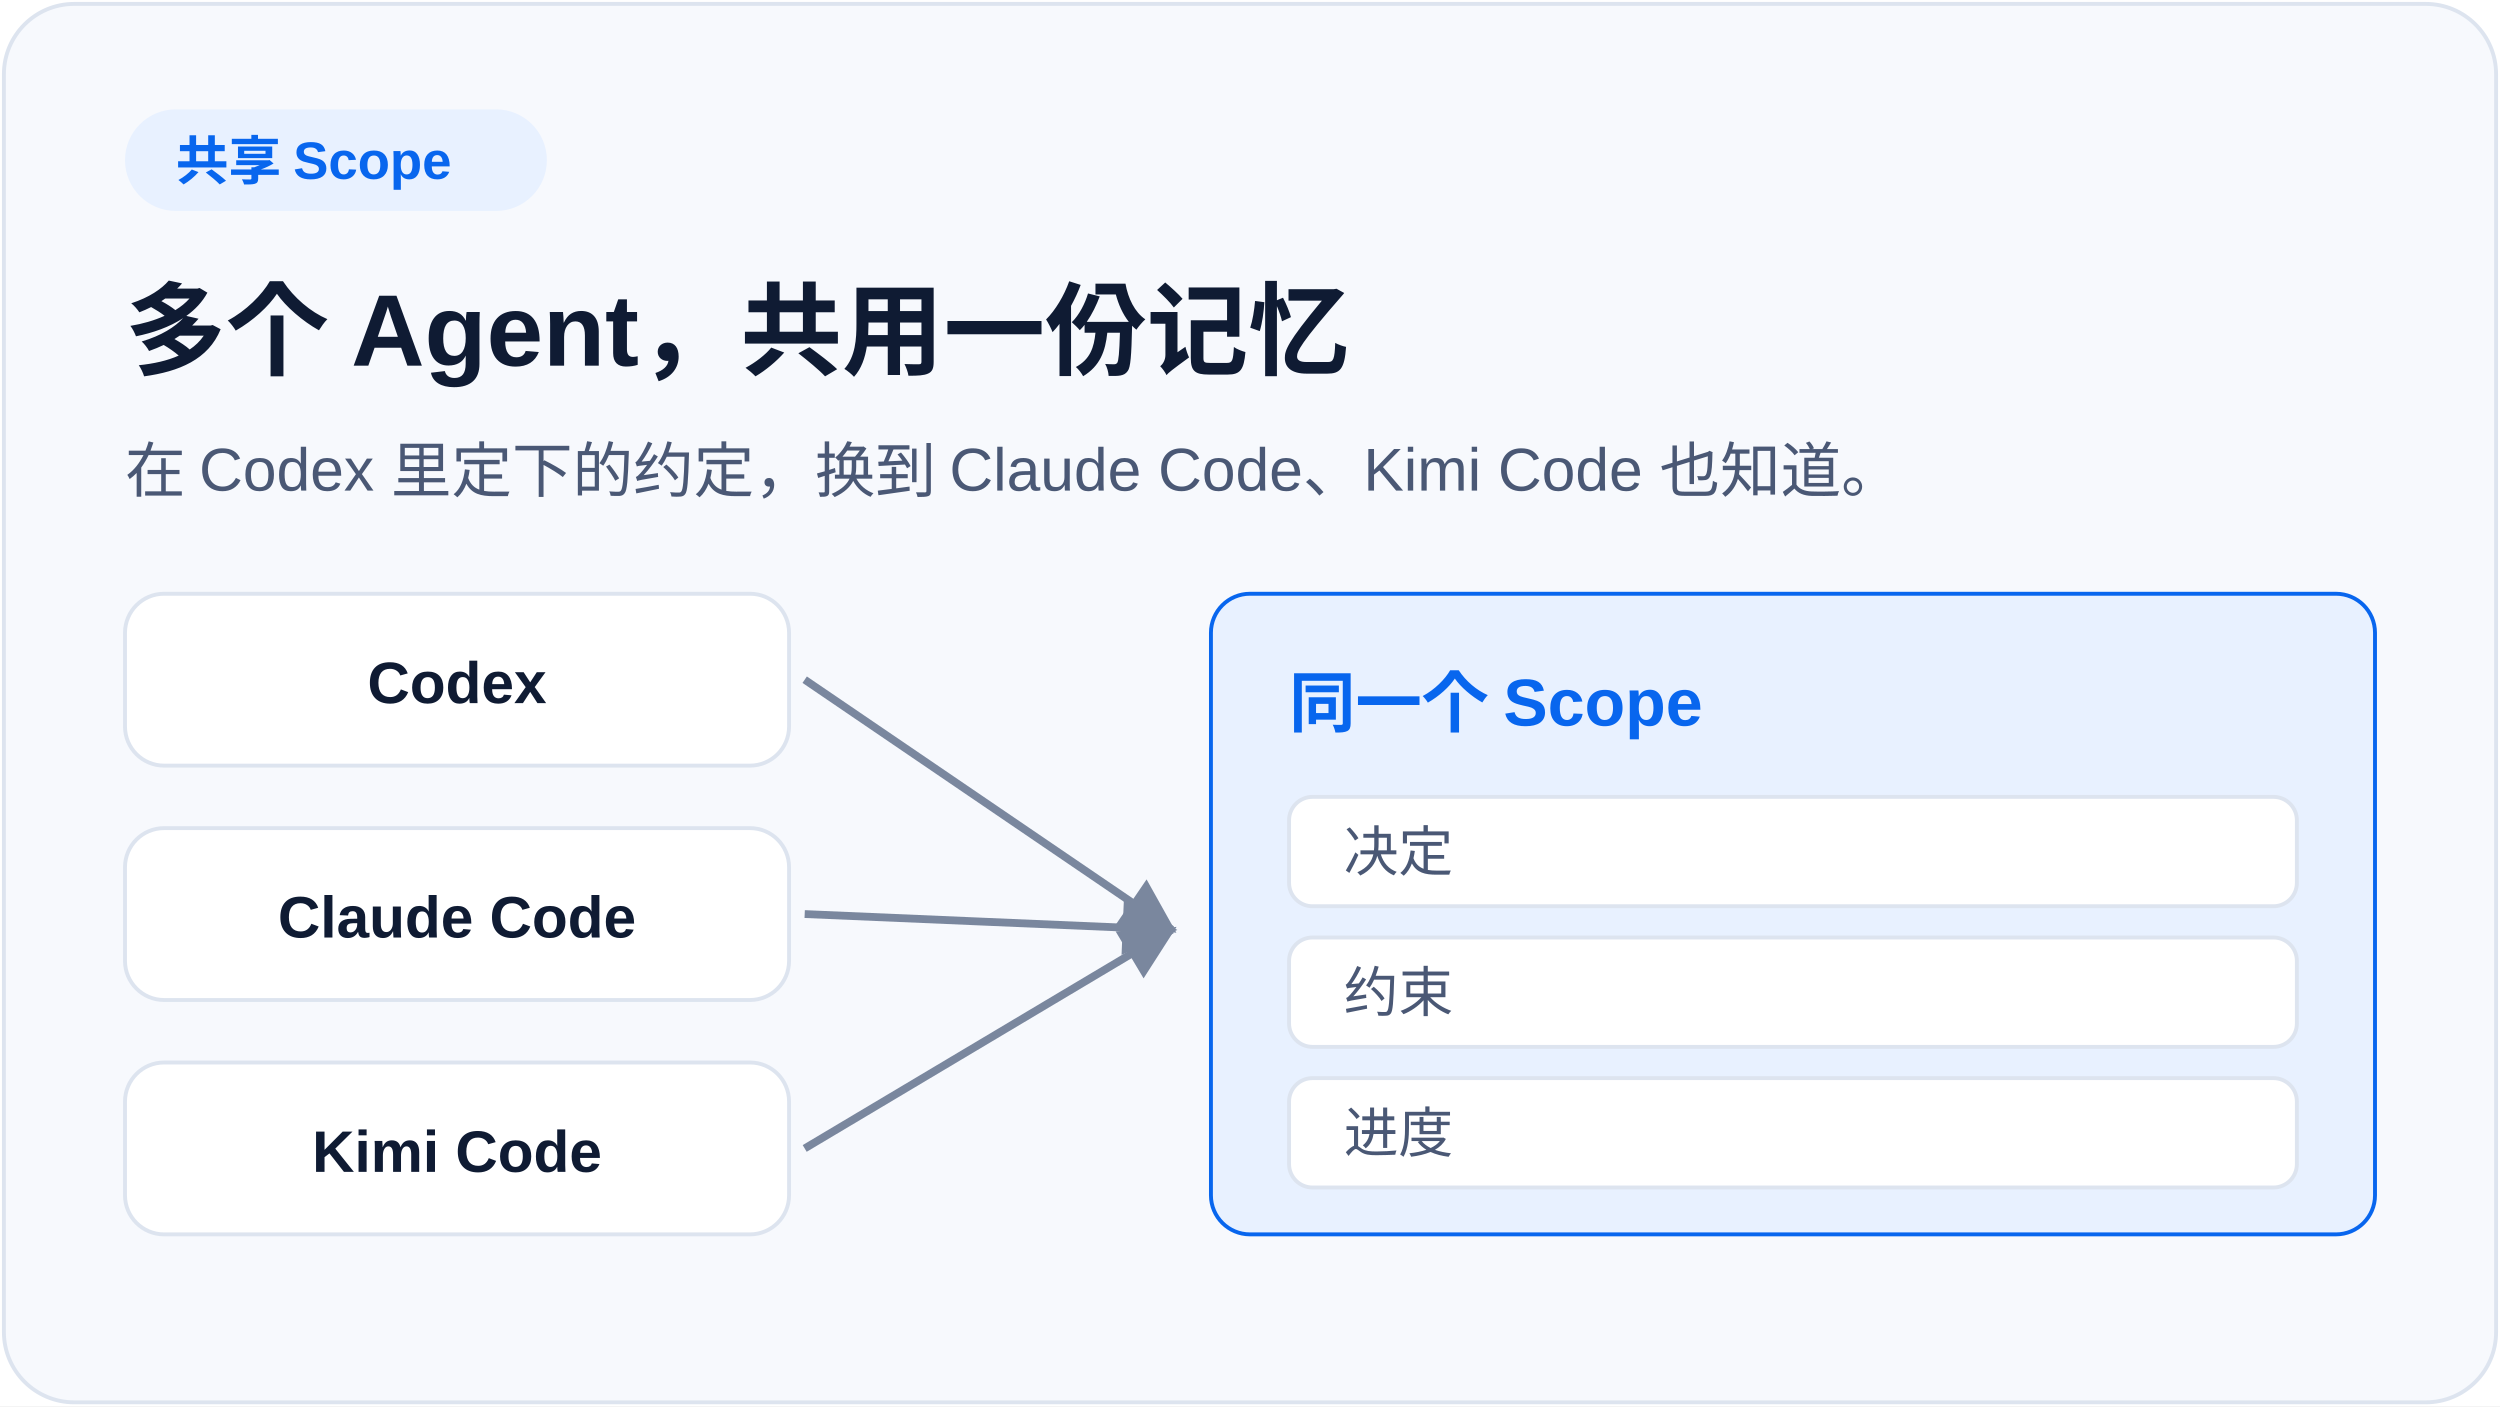
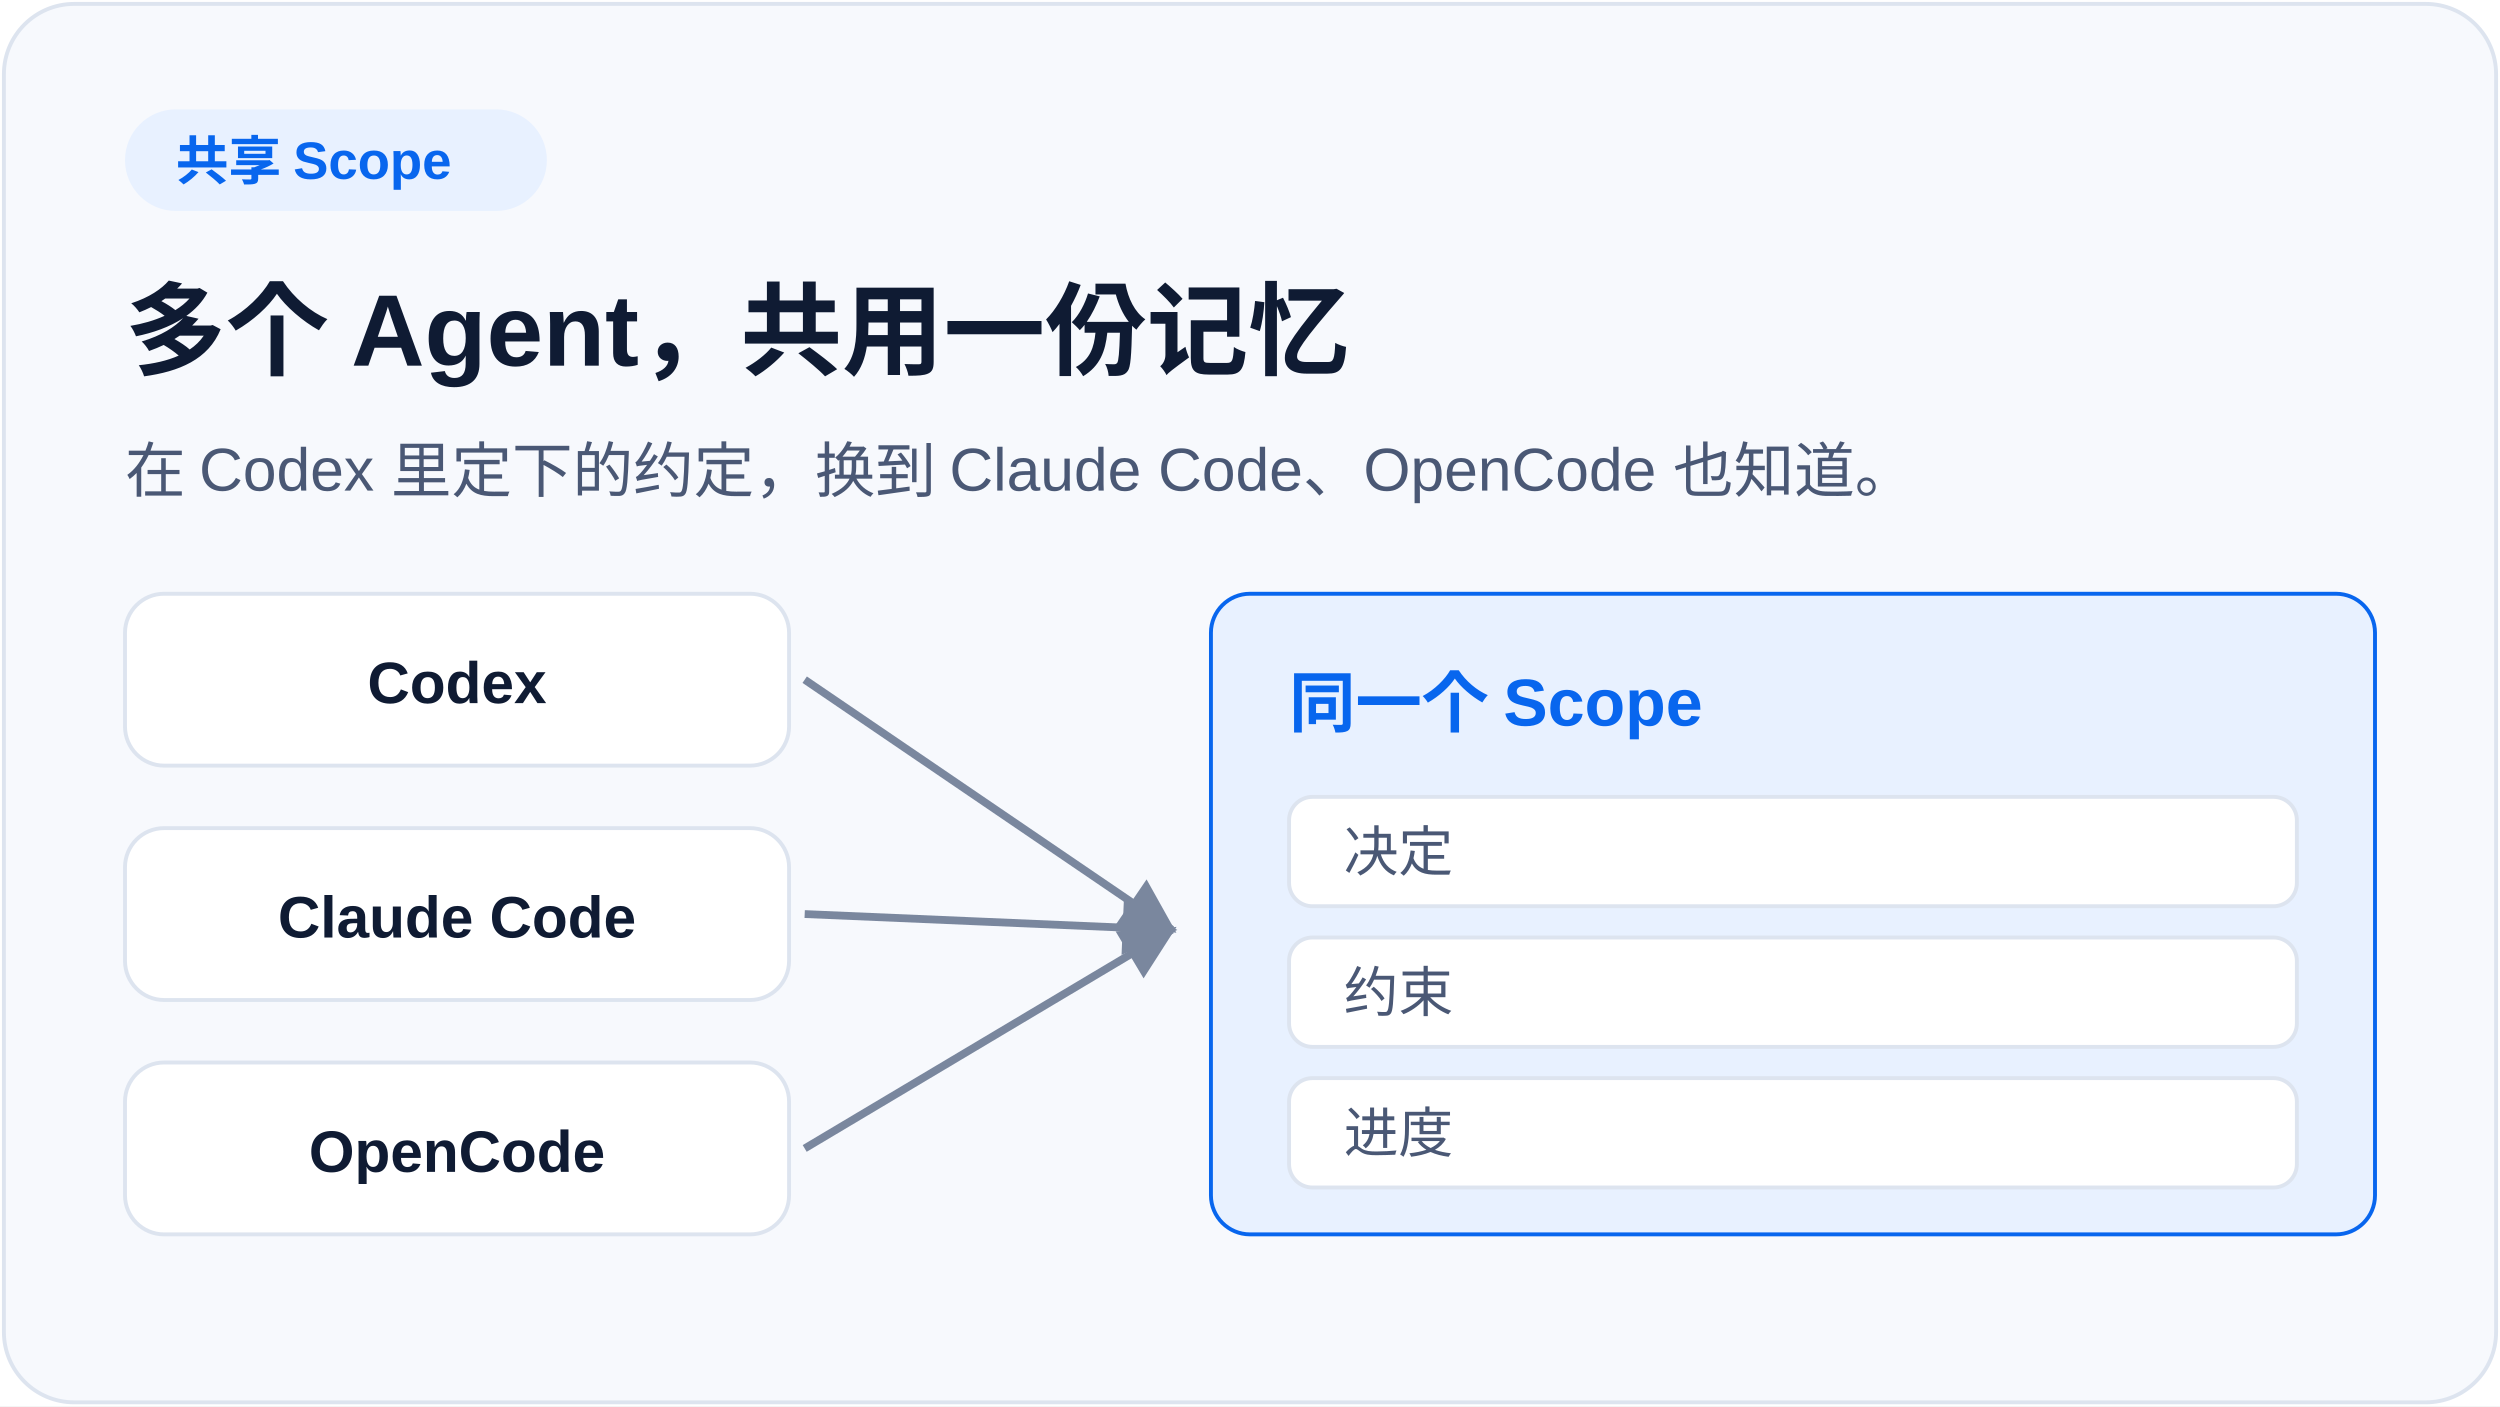
<svg xmlns="http://www.w3.org/2000/svg" width="640" height="360" viewBox="0 0 640 360" role="img" aria-labelledby="title">
  <defs>
    <marker id="head-muted" viewBox="0 0 10 10" refX="9" refY="5" markerWidth="7" markerHeight="7" orient="auto-start-reverse">
      <path d="M0 0L10 5L0 10Z" fill="#7a879e" />
    </marker>
    <marker id="head-accent" viewBox="0 0 10 10" refX="9" refY="5" markerWidth="7" markerHeight="7" orient="auto-start-reverse">
      <path d="M0 0L10 5L0 10Z" fill="#0866ee" />
    </marker>
  </defs>
  <rect width="640" height="360" fill="#ffffff" />
  <rect x="1" y="1" width="638" height="358" rx="18" fill="#f7f9fd" stroke="#dde4ef" />
  <g font-family="-apple-system,BlinkMacSystemFont,'Segoe UI','PingFang SC','Hiragino Sans','Microsoft YaHei',Arial,sans-serif">
    <rect x="32" y="28" width="108" height="26" rx="13" fill="#e8f1ff" />
    <text x="45" y="46" font-size="13.5" font-weight="700" fill="#0866ee" text-anchor="start">共享 Scope</text>
    <text x="32" y="94" font-size="26" font-weight="800" fill="#0f1b33" text-anchor="start">多个 Agent，共用一份记忆</text>
-     <text x="32" y="126" font-size="15.5" font-weight="400" fill="#4a5875" text-anchor="start">在 Codex 里定下的约定，换到 Claude Code、Kimi Code 也知道。</text>
+     <text x="32" y="126" font-size="15.5" font-weight="400" fill="#4a5875" text-anchor="start">在 Codex 里定下的约定，换到 Claude Code、OpenCode 也知道。</text>
    <rect x="32" y="152" width="170" height="44" rx="10" fill="#ffffff" stroke="#dde4ef" />
    <text x="117" y="180" font-size="15" font-weight="600" fill="#0f1b33" text-anchor="middle">Codex</text>
    <path d="M206 174L300 238" stroke="#7a879e" stroke-width="2" fill="none" marker-end="url(#head-muted)" />
    <rect x="32" y="212" width="170" height="44" rx="10" fill="#ffffff" stroke="#dde4ef" />
    <text x="117" y="240" font-size="15" font-weight="600" fill="#0f1b33" text-anchor="middle">Claude Code</text>
    <path d="M206 234L300 238" stroke="#7a879e" stroke-width="2" fill="none" marker-end="url(#head-muted)" />
    <rect x="32" y="272" width="170" height="44" rx="10" fill="#ffffff" stroke="#dde4ef" />
-     <text x="117" y="300" font-size="15" font-weight="600" fill="#0f1b33" text-anchor="middle">Kimi Code</text>
+     <text x="117" y="300" font-size="15" font-weight="600" fill="#0f1b33" text-anchor="middle">OpenCode</text>
    <path d="M206 294L300 238" stroke="#7a879e" stroke-width="2" fill="none" marker-end="url(#head-muted)" />
    <rect x="310" y="152" width="298" height="164" rx="10" fill="#e8f1ff" stroke="#0866ee" />
    <text x="330" y="186" font-size="17" font-weight="700" fill="#0866ee" text-anchor="start">同一个 Scope</text>
    <rect x="330" y="204" width="258" height="28" rx="6" fill="#ffffff" stroke="#dde4ef" />
    <text x="344" y="223" font-size="14" font-weight="400" fill="#4a5875" text-anchor="start">决定</text>
    <rect x="330" y="240" width="258" height="28" rx="6" fill="#ffffff" stroke="#dde4ef" />
    <text x="344" y="259" font-size="14" font-weight="400" fill="#4a5875" text-anchor="start">约束</text>
    <rect x="330" y="276" width="258" height="28" rx="6" fill="#ffffff" stroke="#dde4ef" />
    <text x="344" y="295" font-size="14" font-weight="400" fill="#4a5875" text-anchor="start">进度</text>
  </g>
</svg>
